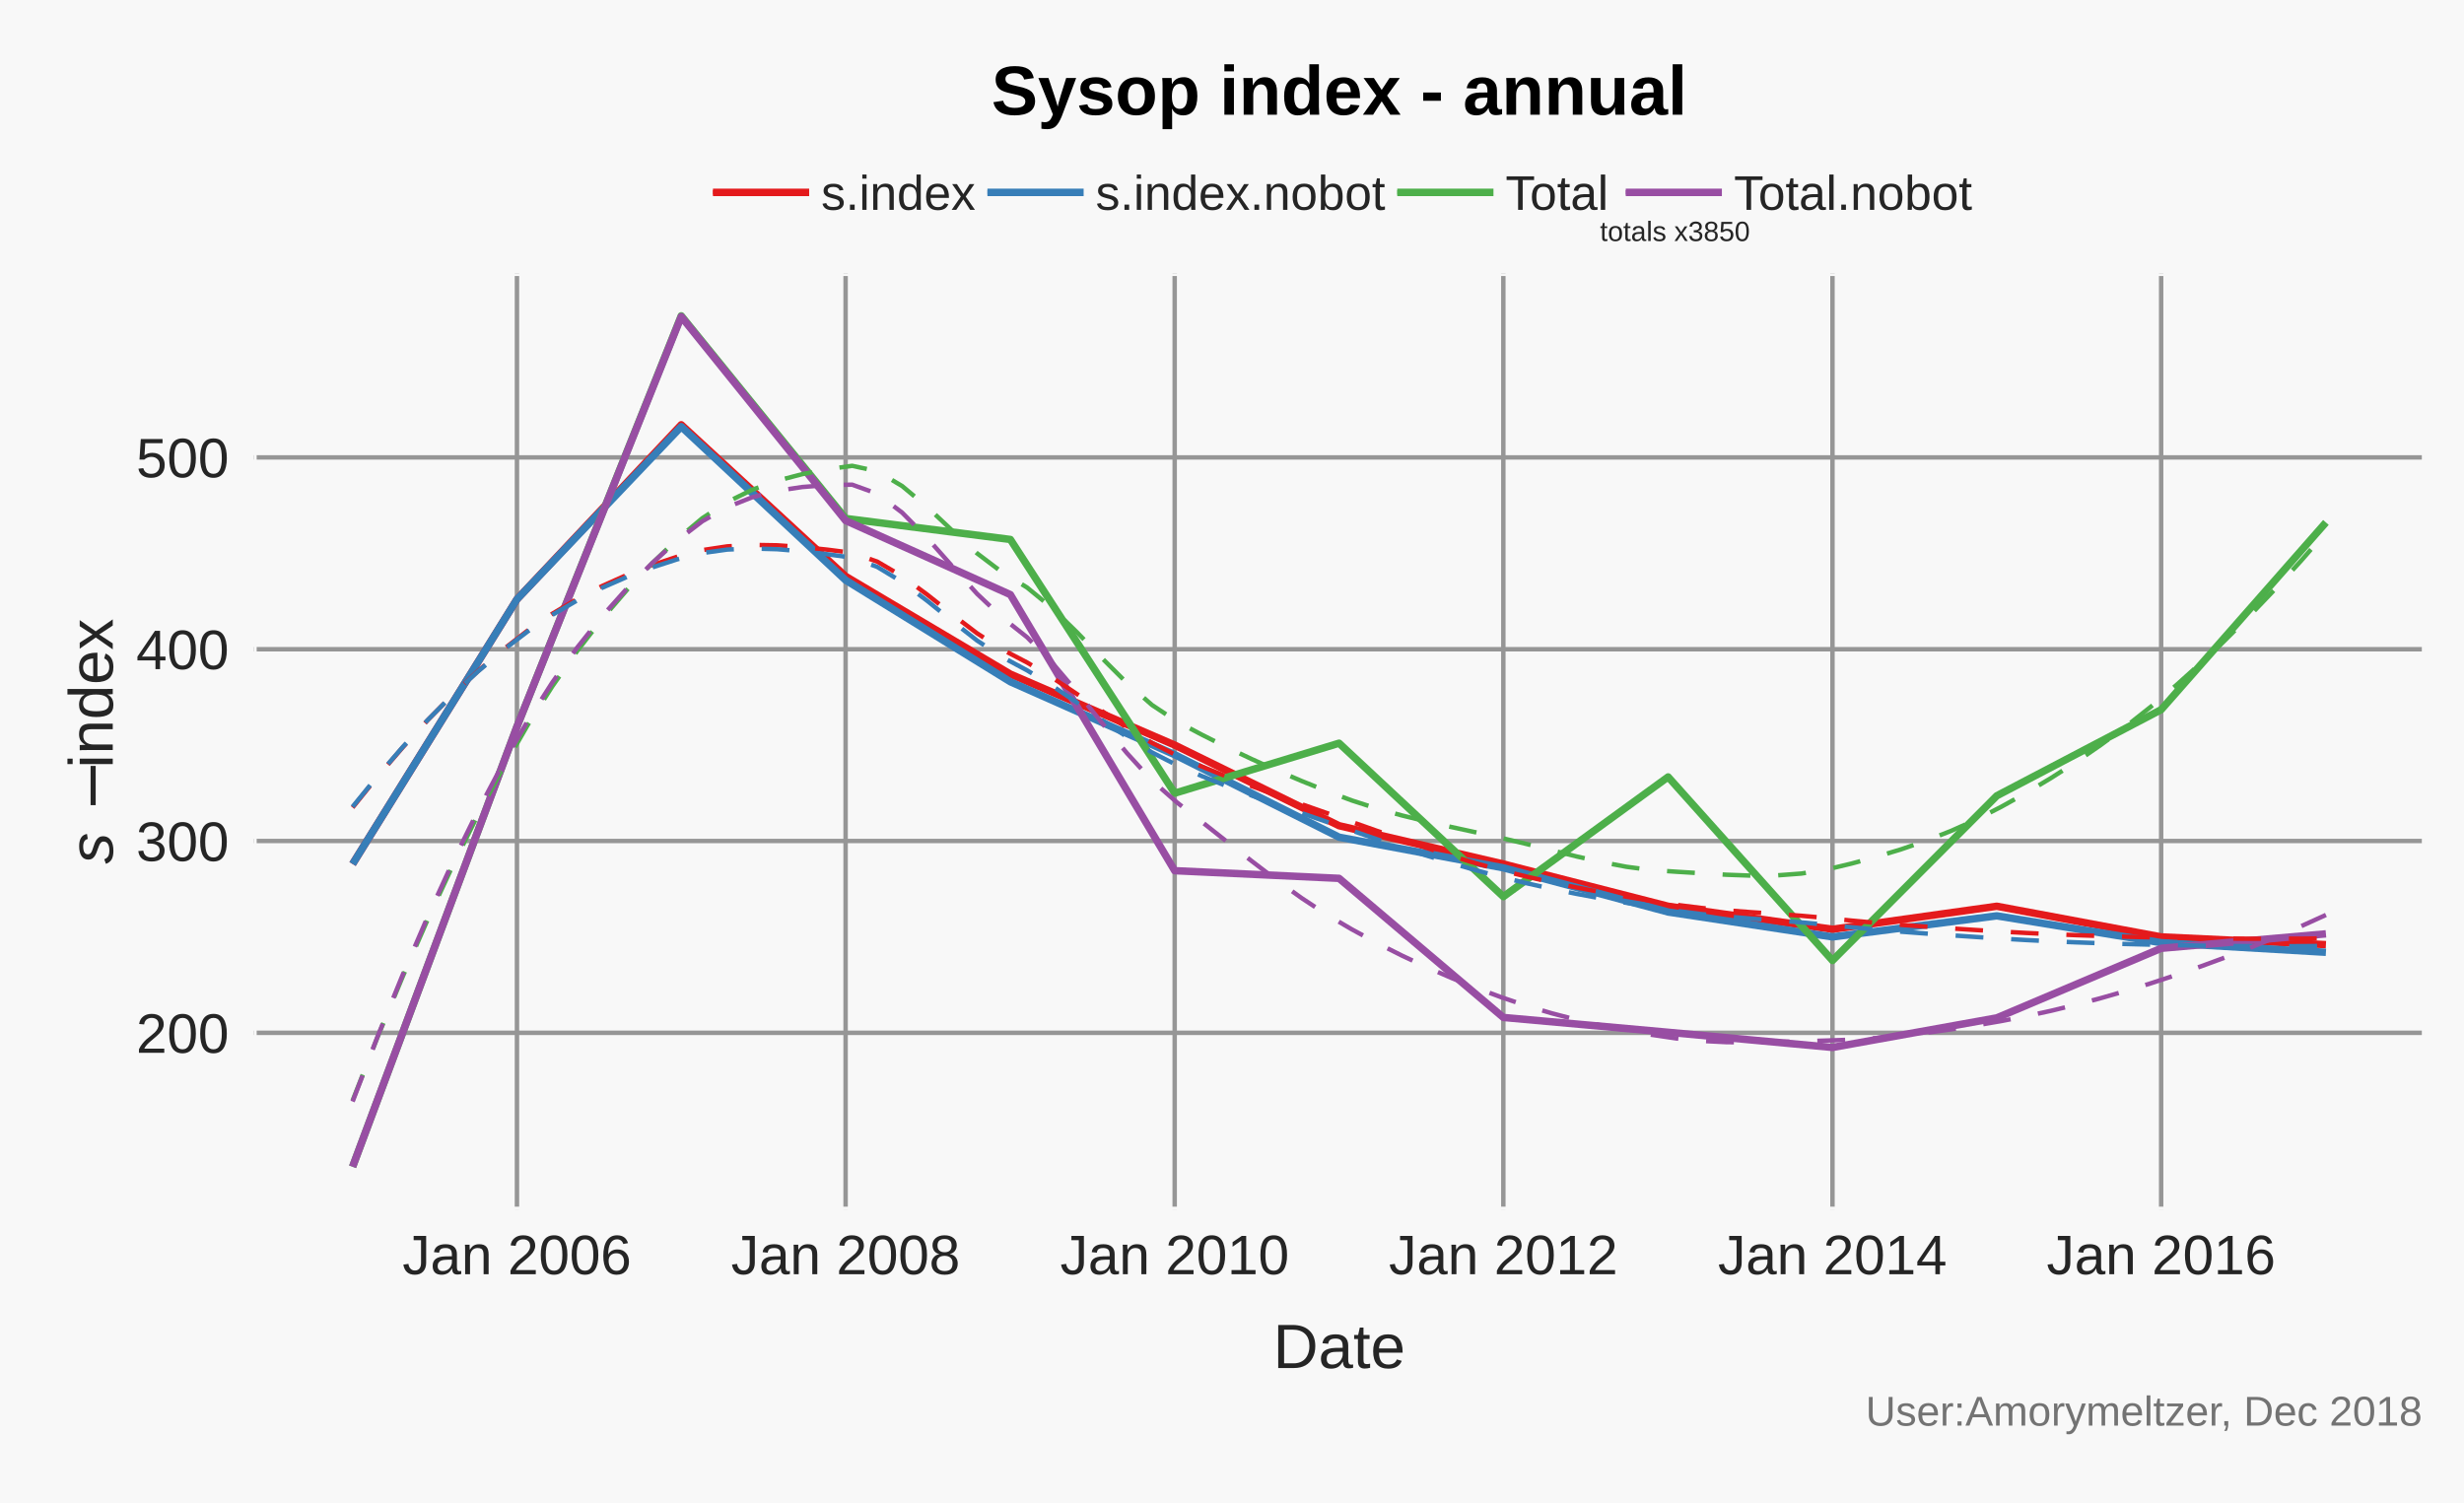
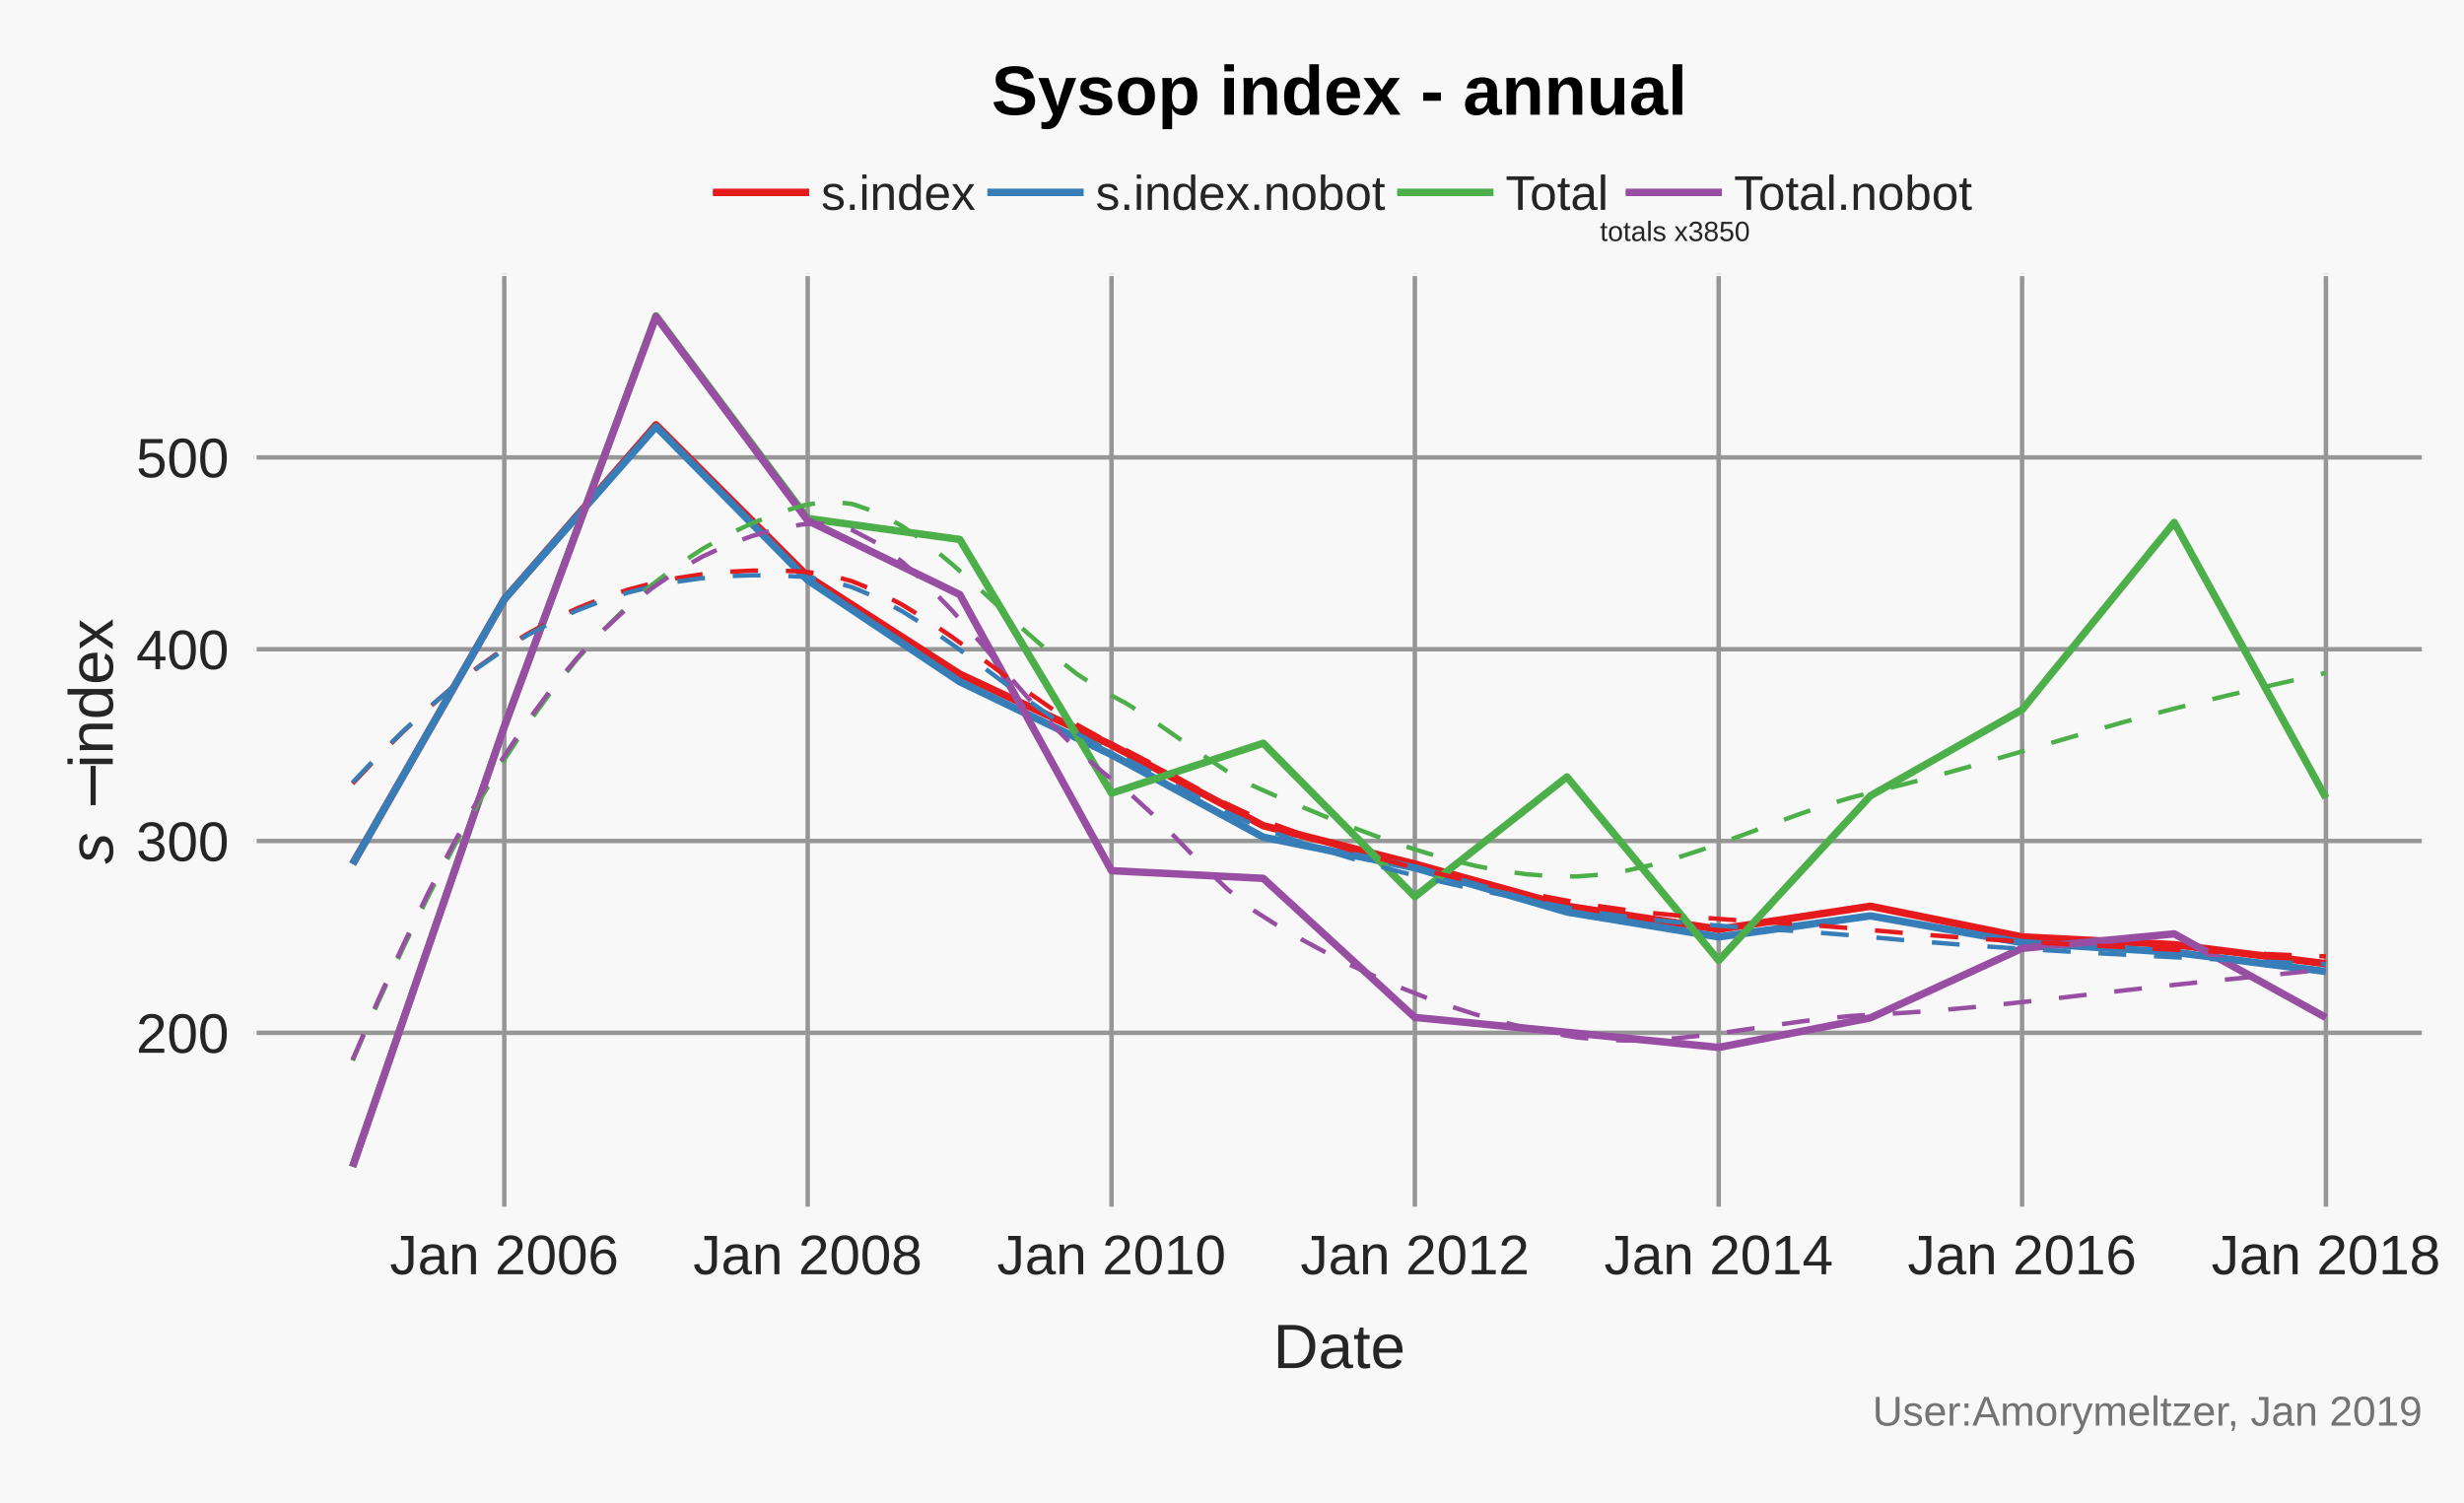
<svg xmlns="http://www.w3.org/2000/svg" viewBox="0 0 354.24 216.00">
  <defs>
    <style type="text/css">
    line, polyline, path, rect, circle {
      fill: none;
      stroke: #000000;
      stroke-linecap: round;
      stroke-linejoin: round;
      stroke-miterlimit: 10.00;
    }
  </style>
  </defs>
  <rect width="100%" height="100%" style="stroke: none; fill: #FFFFFF;" />
  <rect x="0.00" y="0.00" width="354.24" height="216.00" style="stroke-width: 0.78; stroke: #F8F8F8; fill: #F8F8F8;" />
  <defs>
    <clipPath id="cpMzYuNTA4OHwzNDguNTcxfDE3My44Njl8MzkuMjkwNg==">
      <rect x="36.51" y="39.29" width="312.06" height="134.58" />
    </clipPath>
  </defs>
  <rect x="36.51" y="39.29" width="312.06" height="134.58" style="stroke-width: 0.78; stroke: #F8F8F8; fill: #F8F8F8;" clip-path="url(#cpMzYuNTA4OHwzNDguNTcxfDE3My44Njl8MzkuMjkwNg==)" />
  <polyline points="36.51,148.49 348.57,148.49 " style="stroke-width: 0.64; stroke: #969696; stroke-linecap: butt;" clip-path="url(#cpMzYuNTA4OHwzNDguNTcxfDE3My44Njl8MzkuMjkwNg==)" />
  <polyline points="36.51,120.91 348.57,120.91 " style="stroke-width: 0.64; stroke: #969696; stroke-linecap: butt;" clip-path="url(#cpMzYuNTA4OHwzNDguNTcxfDE3My44Njl8MzkuMjkwNg==)" />
  <polyline points="36.51,93.34 348.57,93.34 " style="stroke-width: 0.64; stroke: #969696; stroke-linecap: butt;" clip-path="url(#cpMzYuNTA4OHwzNDguNTcxfDE3My44Njl8MzkuMjkwNg==)" />
  <polyline points="36.51,65.76 348.57,65.76 " style="stroke-width: 0.64; stroke: #969696; stroke-linecap: butt;" clip-path="url(#cpMzYuNTA4OHwzNDguNTcxfDE3My44Njl8MzkuMjkwNg==)" />
-   <polyline points="74.32,173.87 74.32,39.29 " style="stroke-width: 0.64; stroke: #969696; stroke-linecap: butt;" clip-path="url(#cpMzYuNTA4OHwzNDguNTcxfDE3My44Njl8MzkuMjkwNg==)" />
-   <polyline points="121.57,173.87 121.57,39.29 " style="stroke-width: 0.64; stroke: #969696; stroke-linecap: butt;" clip-path="url(#cpMzYuNTA4OHwzNDguNTcxfDE3My44Njl8MzkuMjkwNg==)" />
-   <polyline points="168.88,173.87 168.88,39.29 " style="stroke-width: 0.64; stroke: #969696; stroke-linecap: butt;" clip-path="url(#cpMzYuNTA4OHwzNDguNTcxfDE3My44Njl8MzkuMjkwNg==)" />
-   <polyline points="216.13,173.87 216.13,39.29 " style="stroke-width: 0.64; stroke: #969696; stroke-linecap: butt;" clip-path="url(#cpMzYuNTA4OHwzNDguNTcxfDE3My44Njl8MzkuMjkwNg==)" />
-   <polyline points="263.45,173.87 263.45,39.29 " style="stroke-width: 0.64; stroke: #969696; stroke-linecap: butt;" clip-path="url(#cpMzYuNTA4OHwzNDguNTcxfDE3My44Njl8MzkuMjkwNg==)" />
-   <polyline points="310.70,173.87 310.70,39.29 " style="stroke-width: 0.64; stroke: #969696; stroke-linecap: butt;" clip-path="url(#cpMzYuNTA4OHwzNDguNTcxfDE3My44Njl8MzkuMjkwNg==)" />
-   <polyline points="50.69,124.22 74.32,86.16 97.94,61.07 121.57,82.86 145.26,96.92 168.88,107.12 192.51,118.71 216.13,124.22 239.82,130.29 263.45,133.60 287.07,130.29 310.70,134.70 334.39,135.81 " style="stroke-width: 1.07; stroke: #E41A1C; stroke-linecap: butt;" clip-path="url(#cpMzYuNTA4OHwzNDguNTcxfDE3My44Njl8MzkuMjkwNg==)" />
-   <polyline points="50.69,124.22 74.32,86.16 97.94,61.34 121.57,83.41 145.26,98.02 168.88,108.50 192.51,120.36 216.13,124.77 239.82,131.12 263.45,134.70 287.07,131.67 310.70,135.53 334.39,136.91 " style="stroke-width: 1.07; stroke: #377EB8; stroke-linecap: butt;" clip-path="url(#cpMzYuNTA4OHwzNDguNTcxfDE3My44Njl8MzkuMjkwNg==)" />
-   <polyline points="50.69,167.75 74.32,104.47 97.94,45.41 121.57,74.54 145.26,77.56 168.88,114.04 192.51,106.85 216.13,128.91 239.82,111.70 263.45,138.09 287.07,114.41 310.70,102.03 334.39,75.11 " style="stroke-width: 1.07; stroke: #4DAF4A; stroke-linecap: butt;" clip-path="url(#cpMzYuNTA4OHwzNDguNTcxfDE3My44Njl8MzkuMjkwNg==)" />
-   <polyline points="50.69,167.75 74.32,104.47 97.94,45.52 121.57,74.84 145.26,85.49 168.88,125.18 192.51,126.28 216.13,146.28 239.82,148.41 263.45,150.59 287.07,146.34 310.70,136.34 334.39,134.26 " style="stroke-width: 1.07; stroke: #984EA3; stroke-linecap: butt;" clip-path="url(#cpMzYuNTA4OHwzNDguNTcxfDE3My44Njl8MzkuMjkwNg==)" />
-   <polyline points="50.69,116.10 54.28,111.65 57.88,107.47 61.47,103.55 65.06,99.90 68.65,96.53 72.24,93.46 75.83,90.68 79.42,88.23 83.01,86.09 86.60,84.24 90.19,82.63 93.79,81.24 97.38,80.03 100.97,79.09 104.56,78.55 108.15,78.34 111.74,78.40 115.33,78.65 118.92,79.02 122.51,79.48 126.11,80.74 129.70,82.84 133.29,85.48 136.88,88.32 140.47,91.05 144.06,93.37 147.65,95.24 151.24,97.40 154.83,99.78 158.42,102.23 162.02,104.62 165.61,106.80 169.20,108.63 172.79,110.20 176.38,111.66 179.97,113.03 183.56,114.35 187.15,115.63 190.74,116.89 194.34,118.17 197.93,119.44 201.52,120.69 205.11,121.91 208.70,123.06 212.29,124.15 215.88,125.14 219.47,126.03 223.06,126.85 226.65,127.59 230.25,128.28 233.84,128.92 237.43,129.52 241.02,130.09 244.61,130.54 248.20,130.88 251.79,131.15 255.38,131.39 258.97,131.66 262.57,131.98 266.16,132.35 269.75,132.68 273.34,132.97 276.93,133.23 280.52,133.48 284.11,133.71 287.70,133.93 291.29,134.13 294.88,134.30 298.48,134.45 302.07,134.57 305.66,134.67 309.25,134.76 312.84,134.84 316.43,134.89 320.02,134.94 323.61,134.96 327.20,134.96 330.80,134.95 334.39,134.91 " style="stroke-width: 0.64; stroke: #E41A1C; stroke-dasharray: 4.00,4.00; stroke-linecap: butt;" clip-path="url(#cpMzYuNTA4OHwzNDguNTcxfDE3My44Njl8MzkuMjkwNg==)" />
-   <polyline points="50.69,115.99 54.28,111.58 57.88,107.42 61.47,103.53 65.06,99.92 68.65,96.59 72.24,93.54 75.83,90.80 79.42,88.39 83.01,86.30 86.60,84.49 90.19,82.92 93.79,81.57 97.38,80.41 100.97,79.51 104.56,79.01 108.15,78.86 111.74,78.96 115.33,79.26 118.92,79.68 122.51,80.18 126.11,81.50 129.70,83.67 133.29,86.37 136.88,89.28 140.47,92.09 144.06,94.45 147.65,96.37 151.24,98.58 154.83,101.01 158.42,103.52 162.02,105.95 165.61,108.17 169.20,110.01 172.79,111.58 176.38,113.03 179.97,114.38 183.56,115.66 187.15,116.91 190.74,118.16 194.34,119.41 197.93,120.65 201.52,121.85 205.11,123.01 208.70,124.11 212.29,125.14 215.88,126.10 219.47,126.98 223.06,127.78 226.65,128.51 230.25,129.18 233.84,129.80 237.43,130.40 241.02,130.96 244.61,131.42 248.20,131.77 251.79,132.07 255.38,132.33 258.97,132.61 262.57,132.94 266.16,133.31 269.75,133.65 273.34,133.95 276.93,134.22 280.52,134.47 284.11,134.71 287.70,134.94 291.29,135.15 294.88,135.33 298.48,135.48 302.07,135.61 305.66,135.72 309.25,135.81 312.84,135.89 316.43,135.96 320.02,136.01 323.61,136.03 327.20,136.04 330.80,136.03 334.39,136.00 " style="stroke-width: 0.64; stroke: #377EB8; stroke-dasharray: 4.00,4.00; stroke-linecap: butt;" clip-path="url(#cpMzYuNTA4OHwzNDguNTcxfDE3My44Njl8MzkuMjkwNg==)" />
-   <polyline points="50.69,158.23 54.28,149.10 57.88,140.44 61.47,132.23 65.06,124.50 68.65,117.26 72.24,110.52 75.83,104.30 79.42,98.65 83.01,93.55 86.60,88.93 90.19,84.75 93.79,80.95 97.38,77.50 100.97,74.50 104.56,72.17 108.15,70.41 111.74,69.11 115.33,68.17 118.92,67.47 122.51,66.97 126.11,67.75 129.70,69.88 133.29,72.88 136.88,76.26 140.47,79.55 144.06,82.27 147.65,84.46 151.24,87.40 154.83,90.90 158.42,94.61 162.02,98.20 165.61,101.35 169.20,103.73 172.79,105.63 176.38,107.44 179.97,109.14 183.56,110.76 187.15,112.29 190.74,113.73 194.34,115.08 197.93,116.24 201.52,117.23 205.11,118.11 208.70,118.91 212.29,119.69 215.88,120.48 219.47,121.34 223.06,122.24 226.65,123.13 230.25,123.94 233.84,124.62 237.43,125.09 241.02,125.33 244.61,125.55 248.20,125.76 251.79,125.89 255.38,125.86 258.97,125.59 262.57,125.02 266.16,124.16 269.75,123.19 273.34,122.10 276.93,120.86 280.52,119.45 284.11,117.84 287.70,116.00 291.29,114.00 294.88,111.85 298.48,109.55 302.07,107.07 305.66,104.42 309.25,101.58 312.84,98.54 316.43,95.31 320.02,91.91 323.61,88.33 327.20,84.57 330.80,80.64 334.39,76.53 " style="stroke-width: 0.64; stroke: #4DAF4A; stroke-dasharray: 4.00,4.00; stroke-linecap: butt;" clip-path="url(#cpMzYuNTA4OHwzNDguNTcxfDE3My44Njl8MzkuMjkwNg==)" />
-   <polyline points="50.69,158.37 54.28,149.03 57.88,140.18 61.47,131.84 65.06,124.00 68.65,116.69 72.24,109.91 75.83,103.70 79.42,98.09 83.01,93.06 86.60,88.56 90.19,84.54 93.79,80.93 97.38,77.69 100.97,74.94 104.56,72.91 108.15,71.49 111.74,70.56 115.33,70.02 118.92,69.74 122.51,69.68 126.11,70.98 129.70,73.70 133.29,77.34 136.88,81.39 140.47,85.37 144.06,88.76 147.65,91.61 151.24,95.25 154.83,99.47 158.42,103.93 162.02,108.28 165.61,112.21 169.20,115.36 172.79,118.16 176.38,121.00 179.97,123.81 183.56,126.55 187.15,129.13 190.74,131.50 194.34,133.61 197.93,135.56 201.52,137.37 205.11,139.05 208.70,140.61 212.29,142.05 215.88,143.39 219.47,144.60 223.06,145.67 226.65,146.61 230.25,147.43 233.84,148.15 237.43,148.77 241.02,149.30 244.61,149.65 248.20,149.83 251.79,149.86 255.38,149.81 258.97,149.71 262.57,149.60 266.16,149.48 269.75,149.25 273.34,148.92 276.93,148.49 280.52,147.99 284.11,147.42 287.70,146.80 291.29,146.10 294.88,145.32 298.48,144.44 302.07,143.49 305.66,142.46 309.25,141.36 312.84,140.18 316.43,138.93 320.02,137.61 323.61,136.21 327.20,134.73 330.80,133.17 334.39,131.54 " style="stroke-width: 0.64; stroke: #984EA3; stroke-dasharray: 4.00,4.00; stroke-linecap: butt;" clip-path="url(#cpMzYuNTA4OHwzNDguNTcxfDE3My44Njl8MzkuMjkwNg==)" />
+   <polyline points="72.50,173.87 72.50,39.29 " style="stroke-width: 0.64; stroke: #969696; stroke-linecap: butt;" clip-path="url(#cpMzYuNTA4OHwzNDguNTcxfDE3My44Njl8MzkuMjkwNg==)" />
+   <polyline points="116.12,173.87 116.12,39.29 " style="stroke-width: 0.64; stroke: #969696; stroke-linecap: butt;" clip-path="url(#cpMzYuNTA4OHwzNDguNTcxfDE3My44Njl8MzkuMjkwNg==)" />
+   <polyline points="159.80,173.87 159.80,39.29 " style="stroke-width: 0.64; stroke: #969696; stroke-linecap: butt;" clip-path="url(#cpMzYuNTA4OHwzNDguNTcxfDE3My44Njl8MzkuMjkwNg==)" />
+   <polyline points="203.41,173.87 203.41,39.29 " style="stroke-width: 0.64; stroke: #969696; stroke-linecap: butt;" clip-path="url(#cpMzYuNTA4OHwzNDguNTcxfDE3My44Njl8MzkuMjkwNg==)" />
+   <polyline points="247.09,173.87 247.09,39.29 " style="stroke-width: 0.64; stroke: #969696; stroke-linecap: butt;" clip-path="url(#cpMzYuNTA4OHwzNDguNTcxfDE3My44Njl8MzkuMjkwNg==)" />
+   <polyline points="290.71,173.87 290.71,39.29 " style="stroke-width: 0.64; stroke: #969696; stroke-linecap: butt;" clip-path="url(#cpMzYuNTA4OHwzNDguNTcxfDE3My44Njl8MzkuMjkwNg==)" />
+   <polyline points="334.39,173.87 334.39,39.29 " style="stroke-width: 0.64; stroke: #969696; stroke-linecap: butt;" clip-path="url(#cpMzYuNTA4OHwzNDguNTcxfDE3My44Njl8MzkuMjkwNg==)" />
+   <polyline points="50.69,124.22 72.50,86.16 94.31,61.07 116.12,82.86 137.99,96.92 159.80,107.12 181.61,118.71 203.41,124.22 225.28,130.29 247.09,133.60 268.90,130.29 290.71,134.70 312.58,135.81 334.39,138.56 " style="stroke-width: 1.07; stroke: #E41A1C; stroke-linecap: butt;" clip-path="url(#cpMzYuNTA4OHwzNDguNTcxfDE3My44Njl8MzkuMjkwNg==)" />
+   <polyline points="50.69,124.22 72.50,86.16 94.31,61.34 116.12,83.41 137.99,98.02 159.80,108.50 181.61,120.36 203.41,124.77 225.28,131.12 247.09,134.70 268.90,131.67 290.71,135.53 312.58,136.91 334.39,139.67 " style="stroke-width: 1.07; stroke: #377EB8; stroke-linecap: butt;" clip-path="url(#cpMzYuNTA4OHwzNDguNTcxfDE3My44Njl8MzkuMjkwNg==)" />
+   <polyline points="50.69,167.75 72.50,104.47 94.31,45.41 116.12,74.54 137.99,77.56 159.80,114.04 181.61,106.85 203.41,128.91 225.28,111.70 247.09,138.09 268.90,114.41 290.71,102.03 312.58,75.11 334.39,114.71 " style="stroke-width: 1.07; stroke: #4DAF4A; stroke-linecap: butt;" clip-path="url(#cpMzYuNTA4OHwzNDguNTcxfDE3My44Njl8MzkuMjkwNg==)" />
+   <polyline points="50.69,167.75 72.50,104.47 94.31,45.52 116.12,74.84 137.99,85.49 159.80,125.18 181.61,126.28 203.41,146.28 225.28,148.41 247.09,150.59 268.90,146.34 290.71,136.34 312.58,134.26 334.39,146.30 " style="stroke-width: 1.07; stroke: #984EA3; stroke-linecap: butt;" clip-path="url(#cpMzYuNTA4OHwzNDguNTcxfDE3My44Njl8MzkuMjkwNg==)" />
+   <polyline points="50.69,112.67 54.28,108.85 57.88,105.26 61.47,101.91 65.06,98.80 68.65,95.96 72.24,93.40 75.83,91.13 79.42,89.15 83.01,87.45 86.60,86.00 90.19,84.81 93.79,83.85 97.38,83.10 100.97,82.56 104.56,82.21 108.15,82.04 111.74,82.03 115.33,82.16 118.92,82.58 122.51,83.57 126.11,85.05 129.70,86.94 133.29,89.15 136.88,91.58 140.47,94.17 144.06,96.81 147.65,99.42 151.24,101.91 154.83,104.19 158.42,106.18 162.02,107.91 165.61,109.79 169.20,111.75 172.79,113.71 176.38,115.57 179.97,117.24 183.56,118.65 187.15,119.94 190.74,121.15 194.34,122.27 197.93,123.31 201.52,124.29 205.11,125.20 208.70,126.06 212.29,126.87 215.88,127.63 219.47,128.36 223.06,129.07 226.65,129.74 230.25,130.33 233.84,130.83 237.43,131.25 241.02,131.61 244.61,131.92 248.20,132.19 251.79,132.44 255.38,132.68 258.97,132.92 262.57,133.17 266.16,133.46 269.75,133.78 273.34,134.10 276.93,134.40 280.52,134.68 284.11,134.94 287.70,135.17 291.29,135.40 294.88,135.61 298.48,135.81 302.07,136.00 305.66,136.19 309.25,136.37 312.84,136.55 316.43,136.73 320.02,136.90 323.61,137.06 327.20,137.22 330.80,137.37 334.39,137.50 " style="stroke-width: 0.64; stroke: #E41A1C; stroke-dasharray: 4.00,4.00; stroke-linecap: butt;" clip-path="url(#cpMzYuNTA4OHwzNDguNTcxfDE3My44Njl8MzkuMjkwNg==)" />
+   <polyline points="50.69,112.49 54.28,108.73 57.88,105.19 61.47,101.89 65.06,98.83 68.65,96.04 72.24,93.54 75.83,91.32 79.42,89.40 83.01,87.75 86.60,86.36 90.19,85.22 93.79,84.31 97.38,83.62 100.97,83.13 104.56,82.83 108.15,82.71 111.74,82.74 115.33,82.92 118.92,83.38 122.51,84.42 126.11,85.95 129.70,87.88 133.29,90.14 136.88,92.63 140.47,95.26 144.06,97.94 147.65,100.59 151.24,103.11 154.83,105.42 158.42,107.44 162.02,109.18 165.61,111.05 169.20,113.00 172.79,114.94 176.38,116.79 179.97,118.44 183.56,119.85 187.15,121.14 190.74,122.32 194.34,123.43 197.93,124.45 201.52,125.40 205.11,126.28 208.70,127.12 212.29,127.90 215.88,128.64 219.47,129.35 223.06,130.04 226.65,130.71 230.25,131.30 233.84,131.79 237.43,132.22 241.02,132.58 244.61,132.89 248.20,133.17 251.79,133.42 255.38,133.67 258.97,133.91 262.57,134.18 266.16,134.47 269.75,134.80 273.34,135.12 276.93,135.42 280.52,135.70 284.11,135.97 287.70,136.21 291.29,136.44 294.88,136.66 298.48,136.87 302.07,137.07 305.66,137.26 309.25,137.45 312.84,137.63 316.43,137.81 320.02,137.99 323.61,138.16 327.20,138.32 330.80,138.46 334.39,138.60 " style="stroke-width: 0.64; stroke: #377EB8; stroke-dasharray: 4.00,4.00; stroke-linecap: butt;" clip-path="url(#cpMzYuNTA4OHwzNDguNTcxfDE3My44Njl8MzkuMjkwNg==)" />
+   <polyline points="50.69,152.49 54.28,144.27 57.88,136.44 61.47,129.04 65.06,122.08 68.65,115.60 72.24,109.61 75.83,104.14 79.42,99.19 83.01,94.72 86.60,90.73 90.19,87.18 93.79,84.04 97.38,81.30 100.97,78.93 104.56,76.91 108.15,75.21 111.74,73.81 115.33,72.69 118.92,72.07 122.51,72.45 126.11,73.69 129.70,75.64 133.29,78.16 136.88,81.11 140.47,84.32 144.06,87.65 147.65,90.96 151.24,94.09 154.83,96.90 158.42,99.24 162.02,101.19 165.61,103.46 169.20,105.96 172.79,108.49 176.38,110.87 179.97,112.90 183.56,114.49 187.15,116.00 190.74,117.48 194.34,118.90 197.93,120.25 201.52,121.51 205.11,122.65 208.70,123.66 212.29,124.52 215.88,125.20 219.47,125.69 223.06,125.97 226.65,126.01 230.25,125.74 233.84,125.17 237.43,124.36 241.02,123.35 244.61,122.18 248.20,120.91 251.79,119.59 255.38,118.25 258.97,116.95 262.57,115.74 266.16,114.66 269.75,113.75 273.34,112.86 276.93,111.92 280.52,110.95 284.11,109.94 287.70,108.90 291.29,107.86 294.88,106.81 298.48,105.76 302.07,104.73 305.66,103.72 309.25,102.74 312.84,101.81 316.43,100.91 320.02,100.04 323.61,99.20 327.20,98.38 330.80,97.56 334.39,96.74 " style="stroke-width: 0.64; stroke: #4DAF4A; stroke-dasharray: 4.00,4.00; stroke-linecap: butt;" clip-path="url(#cpMzYuNTA4OHwzNDguNTcxfDE3My44Njl8MzkuMjkwNg==)" />
+   <polyline points="50.69,152.37 54.28,143.99 57.88,136.05 61.47,128.56 65.06,121.56 68.65,115.06 72.24,109.10 75.83,103.70 79.42,98.86 83.01,94.54 86.60,90.73 90.19,87.40 93.79,84.52 97.38,82.07 100.97,80.03 104.56,78.36 108.15,77.05 111.74,76.07 115.33,75.39 118.92,75.26 122.51,76.21 126.11,78.10 129.70,80.77 133.29,84.05 136.88,87.79 140.47,91.83 144.06,96.01 147.65,100.17 151.24,104.15 154.83,107.79 158.42,110.93 162.02,113.70 165.61,116.99 169.20,120.62 172.79,124.31 176.38,127.77 179.97,130.73 183.56,133.00 187.15,135.07 190.74,137.01 194.34,138.82 197.93,140.50 201.52,142.05 205.11,143.46 208.70,144.74 212.29,145.89 215.88,146.91 219.47,147.79 223.06,148.54 226.65,149.14 230.25,149.49 233.84,149.60 237.43,149.52 241.02,149.26 244.61,148.88 248.20,148.41 251.79,147.89 255.38,147.36 258.97,146.85 262.57,146.41 266.16,146.06 269.75,145.85 273.34,145.64 276.93,145.39 280.52,145.09 284.11,144.76 287.70,144.40 291.29,144.01 294.88,143.61 298.48,143.19 302.07,142.78 305.66,142.36 309.25,141.96 312.84,141.57 316.43,141.19 320.02,140.83 323.61,140.47 327.20,140.11 330.80,139.74 334.39,139.35 " style="stroke-width: 0.64; stroke: #984EA3; stroke-dasharray: 4.00,4.00; stroke-linecap: butt;" clip-path="url(#cpMzYuNTA4OHwzNDguNTcxfDE3My44Njl8MzkuMjkwNg==)" />
  <rect x="36.51" y="39.29" width="312.06" height="134.58" style="stroke-width: 0.78; stroke: #F8F8F8;" clip-path="url(#cpMzYuNTA4OHwzNDguNTcxfDE3My44Njl8MzkuMjkwNg==)" />
  <defs>
    <clipPath id="cpMHwzNTQuMjR8MjE2fDA=">
      <rect x="0.00" y="0.00" width="354.24" height="216.00" />
    </clipPath>
  </defs>
  <g clip-path="url(#cpMHwzNTQuMjR8MjE2fDA=)">
    <text x="19.57" y="151.36" style="font-size: 8.00px; fill: #252525; font-family: Arial;" textLength="13.35px" lengthAdjust="spacingAndGlyphs">200</text>
  </g>
  <g clip-path="url(#cpMHwzNTQuMjR8MjE2fDA=)">
    <text x="19.57" y="123.78" style="font-size: 8.00px; fill: #252525; font-family: Arial;" textLength="13.35px" lengthAdjust="spacingAndGlyphs">300</text>
  </g>
  <g clip-path="url(#cpMHwzNTQuMjR8MjE2fDA=)">
    <text x="19.57" y="96.20" style="font-size: 8.00px; fill: #252525; font-family: Arial;" textLength="13.35px" lengthAdjust="spacingAndGlyphs">400</text>
  </g>
  <g clip-path="url(#cpMHwzNTQuMjR8MjE2fDA=)">
    <text x="19.57" y="68.62" style="font-size: 8.00px; fill: #252525; font-family: Arial;" textLength="13.35px" lengthAdjust="spacingAndGlyphs">500</text>
  </g>
  <g clip-path="url(#cpMHwzNTQuMjR8MjE2fDA=)">
-     <text x="57.86" y="183.19" style="font-size: 8.00px; fill: #252525; font-family: Arial;" textLength="32.92px" lengthAdjust="spacingAndGlyphs">Jan 2006</text>
+     <text x="56.04" y="183.19" style="font-size: 8.00px; fill: #252525; font-family: Arial;" textLength="32.92px" lengthAdjust="spacingAndGlyphs">Jan 2006</text>
  </g>
  <g clip-path="url(#cpMHwzNTQuMjR8MjE2fDA=)">
-     <text x="105.11" y="183.19" style="font-size: 8.00px; fill: #252525; font-family: Arial;" textLength="32.92px" lengthAdjust="spacingAndGlyphs">Jan 2008</text>
+     <text x="99.66" y="183.19" style="font-size: 8.00px; fill: #252525; font-family: Arial;" textLength="32.92px" lengthAdjust="spacingAndGlyphs">Jan 2008</text>
  </g>
  <g clip-path="url(#cpMHwzNTQuMjR8MjE2fDA=)">
-     <text x="152.42" y="183.19" style="font-size: 8.00px; fill: #252525; font-family: Arial;" textLength="32.92px" lengthAdjust="spacingAndGlyphs">Jan 2010</text>
+     <text x="143.34" y="183.19" style="font-size: 8.00px; fill: #252525; font-family: Arial;" textLength="32.92px" lengthAdjust="spacingAndGlyphs">Jan 2010</text>
  </g>
  <g clip-path="url(#cpMHwzNTQuMjR8MjE2fDA=)">
-     <text x="199.67" y="183.19" style="font-size: 8.00px; fill: #252525; font-family: Arial;" textLength="32.92px" lengthAdjust="spacingAndGlyphs">Jan 2012</text>
+     <text x="186.96" y="183.19" style="font-size: 8.00px; fill: #252525; font-family: Arial;" textLength="32.92px" lengthAdjust="spacingAndGlyphs">Jan 2012</text>
  </g>
  <g clip-path="url(#cpMHwzNTQuMjR8MjE2fDA=)">
-     <text x="246.99" y="183.19" style="font-size: 8.00px; fill: #252525; font-family: Arial;" textLength="32.92px" lengthAdjust="spacingAndGlyphs">Jan 2014</text>
+     <text x="230.63" y="183.19" style="font-size: 8.00px; fill: #252525; font-family: Arial;" textLength="32.92px" lengthAdjust="spacingAndGlyphs">Jan 2014</text>
  </g>
  <g clip-path="url(#cpMHwzNTQuMjR8MjE2fDA=)">
-     <text x="294.24" y="183.19" style="font-size: 8.00px; fill: #252525; font-family: Arial;" textLength="32.92px" lengthAdjust="spacingAndGlyphs">Jan 2016</text>
+     <text x="274.25" y="183.19" style="font-size: 8.00px; fill: #252525; font-family: Arial;" textLength="32.92px" lengthAdjust="spacingAndGlyphs">Jan 2016</text>
+   </g>
+   <g clip-path="url(#cpMHwzNTQuMjR8MjE2fDA=)">
+     <text x="317.93" y="183.19" style="font-size: 8.00px; fill: #252525; font-family: Arial;" textLength="32.92px" lengthAdjust="spacingAndGlyphs">Jan 2018</text>
  </g>
  <g clip-path="url(#cpMHwzNTQuMjR8MjE2fDA=)">
    <text x="183.03" y="196.68" style="font-size: 9.00px; fill: #252525; font-family: Arial;" textLength="19.01px" lengthAdjust="spacingAndGlyphs">Date</text>
  </g>
  <g clip-path="url(#cpMHwzNTQuMjR8MjE2fDA=)">
    <text transform="translate(16.21,124.21) rotate(-90)" style="font-size: 9.00px; font-style: italic; fill: #252525; font-family: Arial;" textLength="4.50px" lengthAdjust="spacingAndGlyphs">s</text>
  </g>
  <g clip-path="url(#cpMHwzNTQuMjR8MjE2fDA=)">
    <text transform="translate(16.21,119.71) rotate(-90)" style="font-size: 9.00px; fill: #252525; font-family: Symbol;" textLength="3.00px" lengthAdjust="spacingAndGlyphs"> </text>
  </g>
  <g clip-path="url(#cpMHwzNTQuMjR8MjE2fDA=)">
    <text transform="translate(16.21,116.71) rotate(-90)" style="font-size: 9.00px; fill: #252525; font-family: Symbol;" textLength="5.00px" lengthAdjust="spacingAndGlyphs">−</text>
  </g>
  <g clip-path="url(#cpMHwzNTQuMjR8MjE2fDA=)">
    <text transform="translate(16.21,110.46) rotate(-90)" style="font-size: 9.00px; fill: #252525; font-family: Arial;" textLength="2.00px" lengthAdjust="spacingAndGlyphs">i</text>
  </g>
  <g clip-path="url(#cpMHwzNTQuMjR8MjE2fDA=)">
    <text transform="translate(16.21,108.46) rotate(-90)" style="font-size: 9.00px; fill: #252525; font-family: Arial;" textLength="5.01px" lengthAdjust="spacingAndGlyphs">n</text>
  </g>
  <g clip-path="url(#cpMHwzNTQuMjR8MjE2fDA=)">
    <text transform="translate(16.21,103.46) rotate(-90)" style="font-size: 9.00px; fill: #252525; font-family: Arial;" textLength="5.01px" lengthAdjust="spacingAndGlyphs">d</text>
  </g>
  <g clip-path="url(#cpMHwzNTQuMjR8MjE2fDA=)">
    <text transform="translate(16.21,98.45) rotate(-90)" style="font-size: 9.00px; fill: #252525; font-family: Arial;" textLength="5.01px" lengthAdjust="spacingAndGlyphs">e</text>
  </g>
  <g clip-path="url(#cpMHwzNTQuMjR8MjE2fDA=)">
    <text transform="translate(16.21,93.45) rotate(-90)" style="font-size: 9.00px; fill: #252525; font-family: Arial;" textLength="4.50px" lengthAdjust="spacingAndGlyphs">x</text>
  </g>
  <rect x="100.78" y="24.00" width="183.53" height="7.32" style="stroke-width: 0.78; stroke: none; fill: #F8F8F8;" clip-path="url(#cpMHwzNTQuMjR8MjE2fDA=)" />
  <rect x="100.78" y="19.02" width="17.28" height="17.28" style="stroke-width: 0.78; stroke: none; fill: #F8F8F8;" clip-path="url(#cpMHwzNTQuMjR8MjE2fDA=)" />
  <line x1="102.50" y1="27.66" x2="116.33" y2="27.66" style="stroke-width: 1.07; stroke: #E41A1C; stroke-linecap: butt;" clip-path="url(#cpMHwzNTQuMjR8MjE2fDA=)" />
  <line x1="102.50" y1="27.66" x2="116.33" y2="27.66" style="stroke-width: 0.64; stroke: #E41A1C; stroke-dasharray: 4.00,4.00; stroke-linecap: butt;" clip-path="url(#cpMHwzNTQuMjR8MjE2fDA=)" />
  <rect x="140.24" y="19.02" width="17.28" height="17.28" style="stroke-width: 0.78; stroke: none; fill: #F8F8F8;" clip-path="url(#cpMHwzNTQuMjR8MjE2fDA=)" />
  <line x1="141.96" y1="27.66" x2="155.79" y2="27.66" style="stroke-width: 1.07; stroke: #377EB8; stroke-linecap: butt;" clip-path="url(#cpMHwzNTQuMjR8MjE2fDA=)" />
  <line x1="141.96" y1="27.66" x2="155.79" y2="27.66" style="stroke-width: 0.64; stroke: #377EB8; stroke-dasharray: 4.00,4.00; stroke-linecap: butt;" clip-path="url(#cpMHwzNTQuMjR8MjE2fDA=)" />
  <rect x="199.16" y="19.02" width="17.28" height="17.28" style="stroke-width: 0.78; stroke: none; fill: #F8F8F8;" clip-path="url(#cpMHwzNTQuMjR8MjE2fDA=)" />
  <line x1="200.88" y1="27.66" x2="214.71" y2="27.66" style="stroke-width: 1.07; stroke: #4DAF4A; stroke-linecap: butt;" clip-path="url(#cpMHwzNTQuMjR8MjE2fDA=)" />
  <line x1="200.88" y1="27.66" x2="214.71" y2="27.66" style="stroke-width: 0.64; stroke: #4DAF4A; stroke-dasharray: 4.00,4.00; stroke-linecap: butt;" clip-path="url(#cpMHwzNTQuMjR8MjE2fDA=)" />
  <rect x="232.00" y="19.02" width="17.28" height="17.28" style="stroke-width: 0.78; stroke: none; fill: #F8F8F8;" clip-path="url(#cpMHwzNTQuMjR8MjE2fDA=)" />
  <line x1="233.73" y1="27.66" x2="247.55" y2="27.66" style="stroke-width: 1.07; stroke: #984EA3; stroke-linecap: butt;" clip-path="url(#cpMHwzNTQuMjR8MjE2fDA=)" />
  <line x1="233.73" y1="27.66" x2="247.55" y2="27.66" style="stroke-width: 0.64; stroke: #984EA3; stroke-dasharray: 4.00,4.00; stroke-linecap: butt;" clip-path="url(#cpMHwzNTQuMjR8MjE2fDA=)" />
  <g clip-path="url(#cpMHwzNTQuMjR8MjE2fDA=)">
    <text x="118.06" y="30.17" style="font-size: 7.00px; fill: #252525; font-family: Arial;" textLength="22.18px" lengthAdjust="spacingAndGlyphs">s.index</text>
  </g>
  <g clip-path="url(#cpMHwzNTQuMjR8MjE2fDA=)">
    <text x="157.52" y="30.17" style="font-size: 7.00px; fill: #252525; font-family: Arial;" textLength="41.64px" lengthAdjust="spacingAndGlyphs">s.index.nobot</text>
  </g>
  <g clip-path="url(#cpMHwzNTQuMjR8MjE2fDA=)">
    <text x="216.44" y="30.17" style="font-size: 7.00px; fill: #252525; font-family: Arial;" textLength="15.56px" lengthAdjust="spacingAndGlyphs">Total</text>
  </g>
  <g clip-path="url(#cpMHwzNTQuMjR8MjE2fDA=)">
    <text x="249.28" y="30.17" style="font-size: 7.00px; fill: #252525; font-family: Arial;" textLength="35.02px" lengthAdjust="spacingAndGlyphs">Total.nobot</text>
  </g>
  <g clip-path="url(#cpMHwzNTQuMjR8MjE2fDA=)">
    <text x="142.53" y="16.49" style="font-size: 10.00px; font-weight: bold; font-family: Arial;" textLength="100.02px" lengthAdjust="spacingAndGlyphs">Sysop index - annual</text>
  </g>
  <g clip-path="url(#cpMHwzNTQuMjR8MjE2fDA=)">
-     <text x="268.21" y="204.96" style="font-size: 6.00px; fill: #737373; font-family: Arial;" textLength="80.36px" lengthAdjust="spacingAndGlyphs">User:Amorymeltzer, Dec 2018</text>
+     <text x="269.21" y="204.96" style="font-size: 6.00px; fill: #737373; font-family: Arial;" textLength="79.36px" lengthAdjust="spacingAndGlyphs">User:Amorymeltzer, Jan 2019</text>
  </g>
  <g clip-path="url(#cpMHwzNTQuMjR8MjE2fDA=)">
    <text x="230.02" y="34.65" style="font-size: 4.00px; fill: #252525; font-family: Arial;" textLength="21.57px" lengthAdjust="spacingAndGlyphs">totals x3850</text>
  </g>
</svg>
